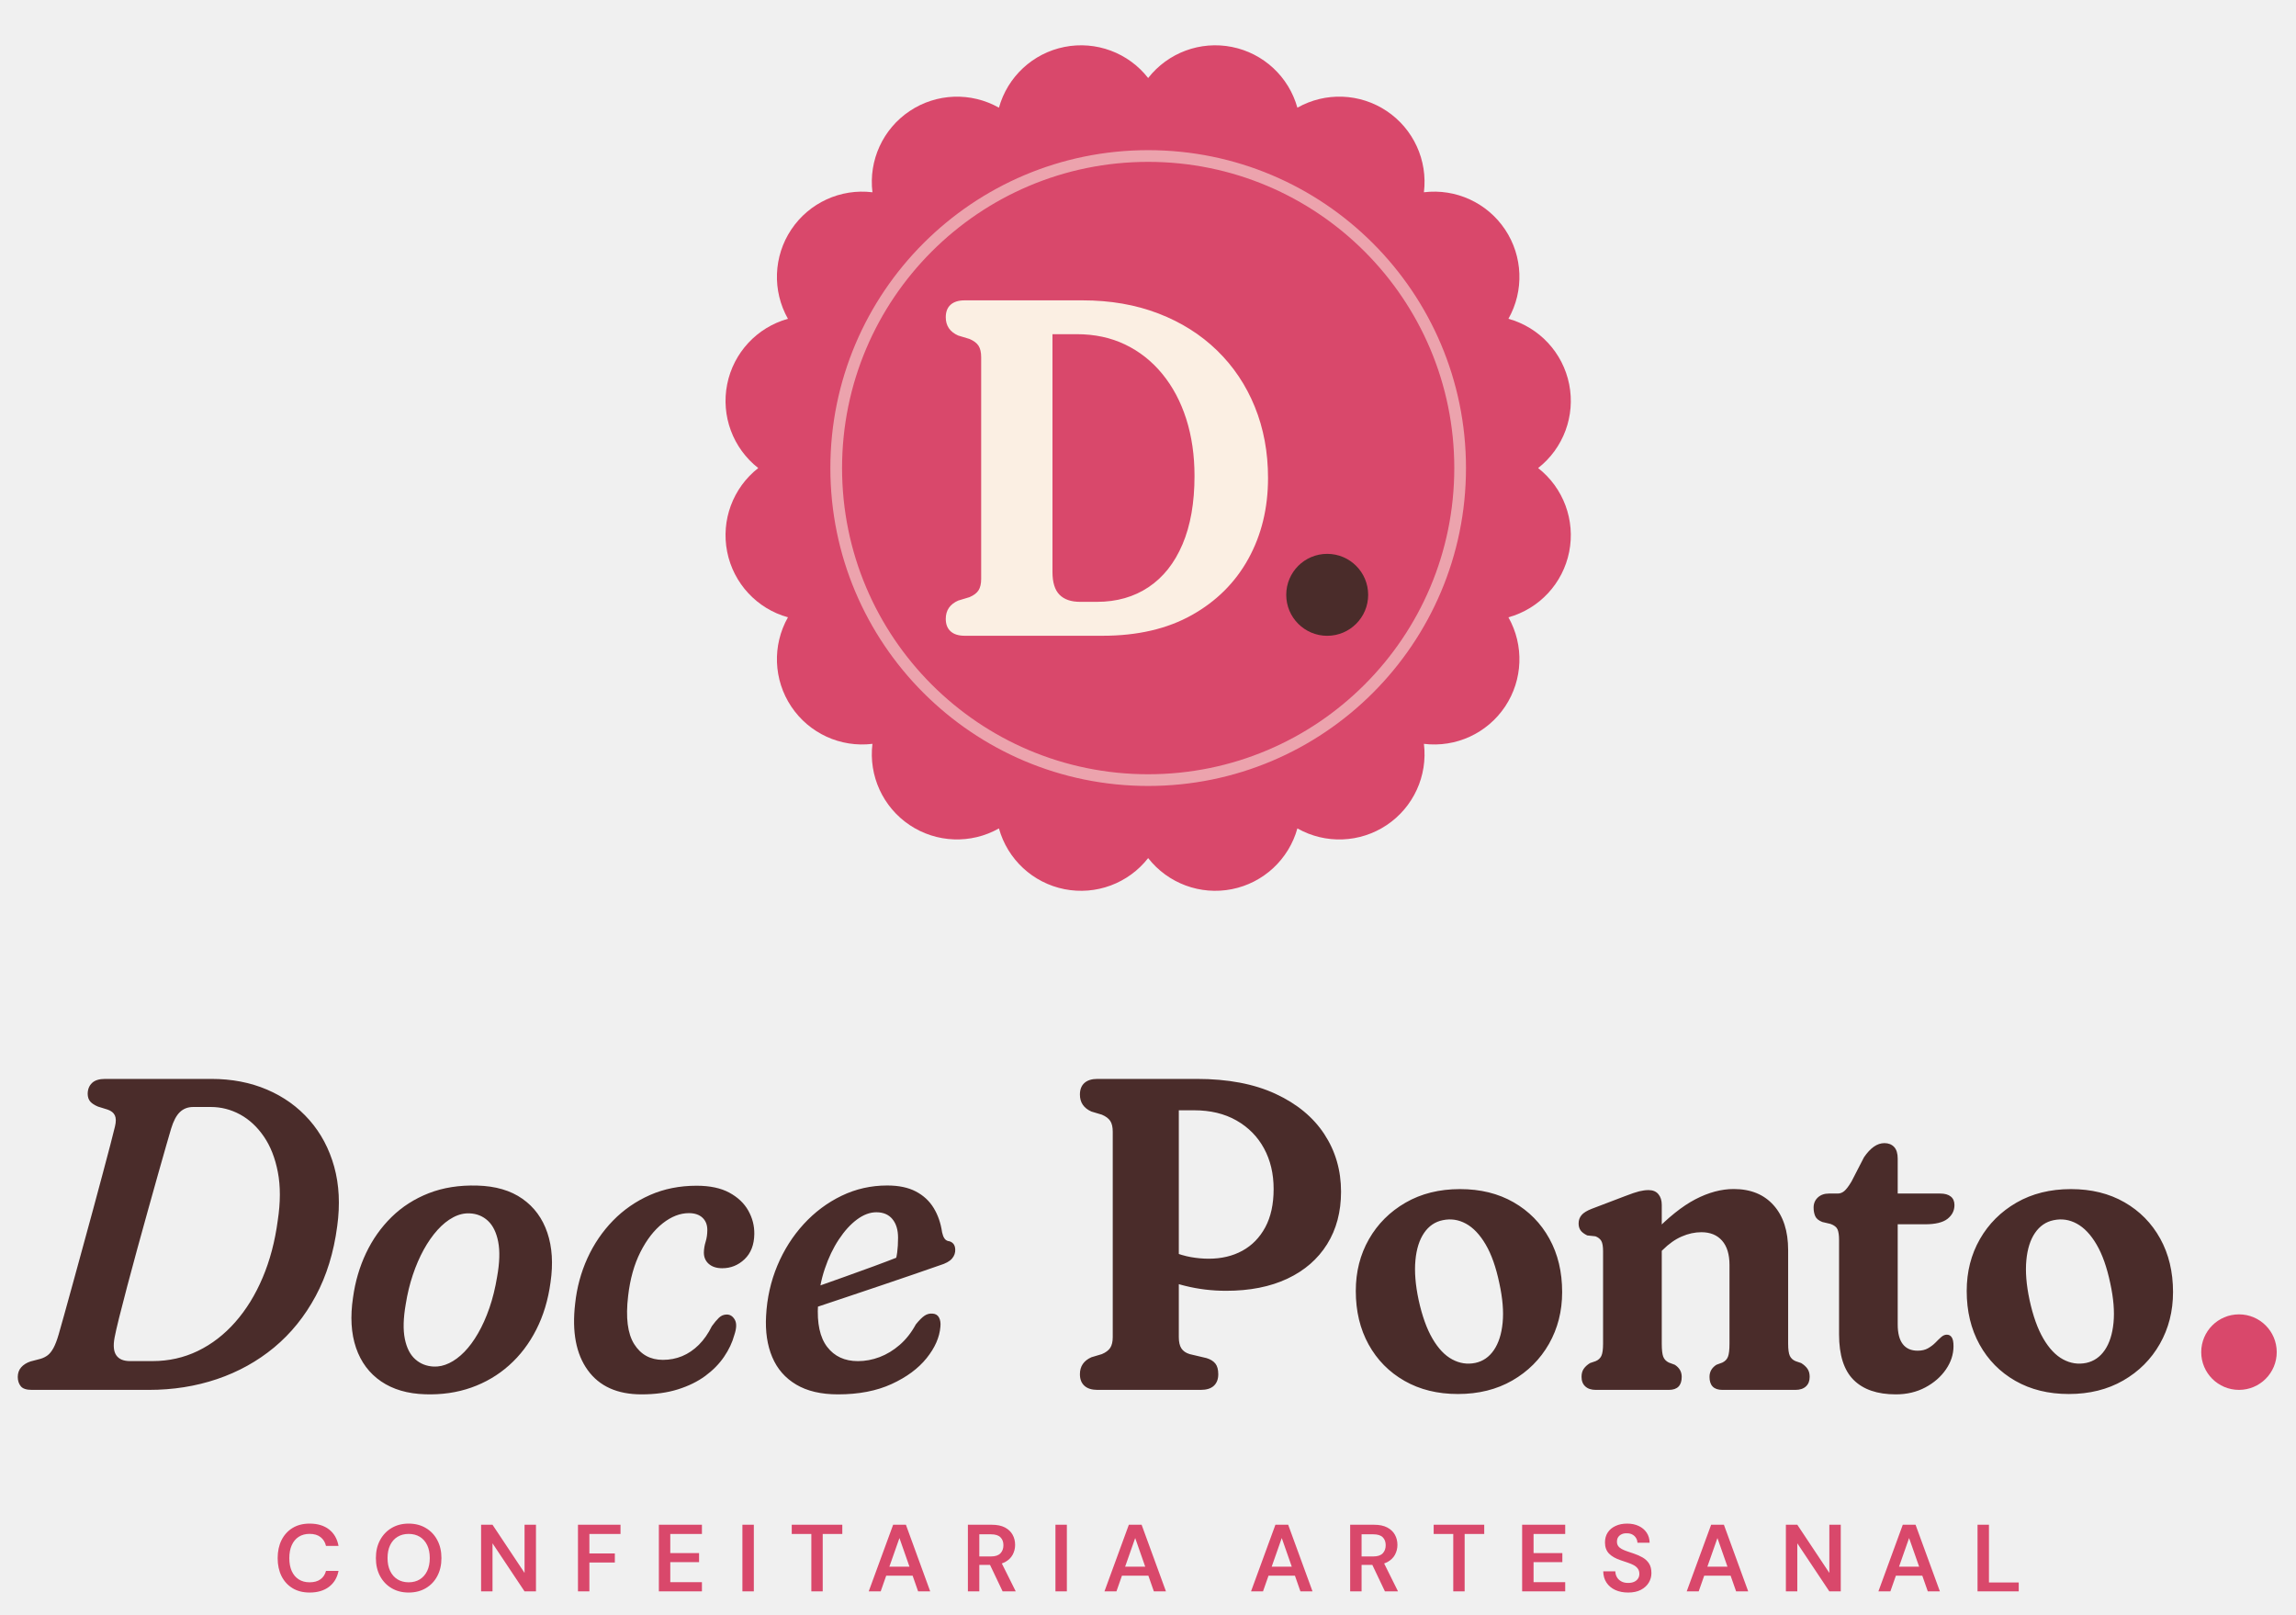
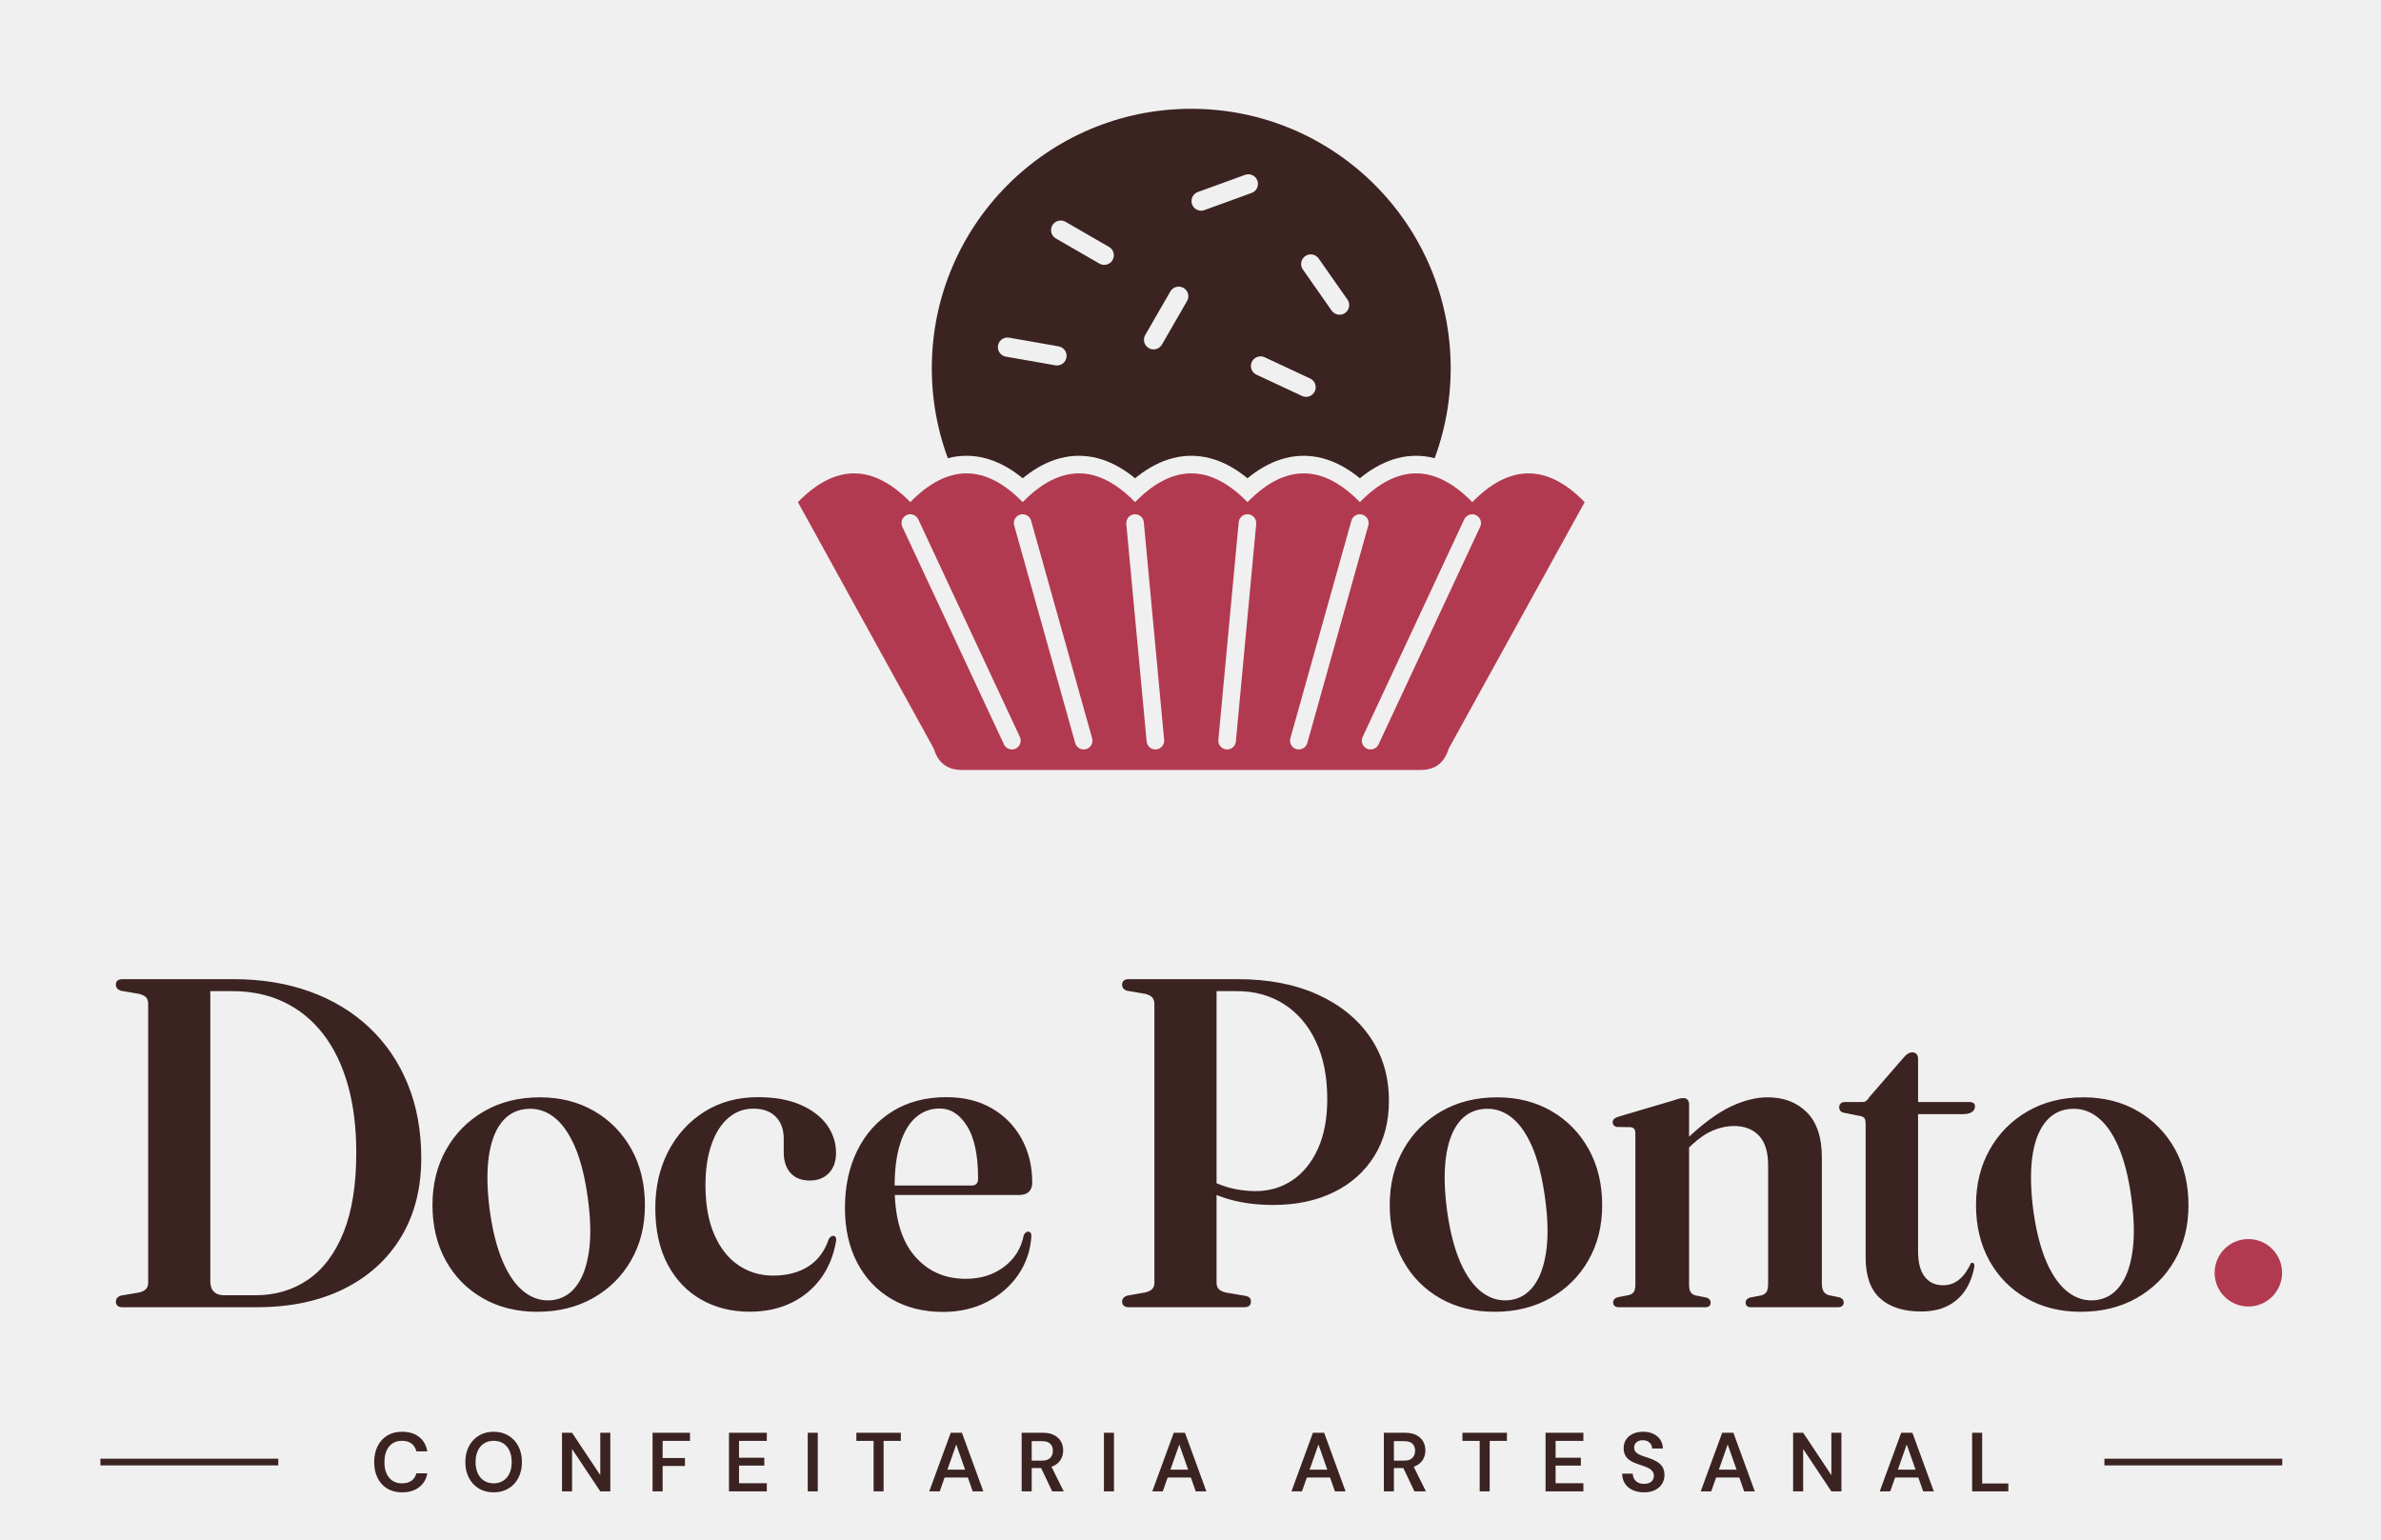
- <svg xmlns="http://www.w3.org/2000/svg" viewBox="0 0 579 407" width="579" height="407">
-   <defs />
-   <path d="M289.54 19.67A21.49 21.49 0 0 1 327.17 27.15A21.49 21.49 0 0 1 359.08 48.47A21.49 21.49 0 0 1 380.39 80.37A21.49 21.49 0 0 1 387.88 118.00A21.49 21.49 0 0 1 380.39 155.63A21.49 21.49 0 0 1 359.08 187.53A21.49 21.49 0 0 1 327.17 208.85A21.49 21.49 0 0 1 289.54 216.33A21.49 21.49 0 0 1 251.91 208.85A21.49 21.49 0 0 1 220.01 187.53A21.49 21.49 0 0 1 198.70 155.63A21.49 21.49 0 0 1 191.21 118.00A21.49 21.49 0 0 1 198.70 80.37A21.49 21.49 0 0 1 220.01 48.47A21.49 21.49 0 0 1 251.91 27.15A21.49 21.49 0 0 1 289.54 19.67Z" fill="#D9486B" />
-   <circle cx="289.544" cy="118" r="78.67" fill="none" stroke-width="2.95" stroke="#FBEFE3" stroke-opacity=".55" />
-   <path d="M238.5 156.02Q238.5 152.8 241.63 151.41L244.48 150.55Q246.09 149.87 246.76 148.83Q247.43 147.78 247.43 145.93V90.07Q247.43 88.2 246.76 87.16Q246.09 86.13 244.48 85.45L241.63 84.59Q238.5 83.2 238.5 79.98Q238.5 77.92 239.73 76.82Q240.96 75.72 243.27 75.72H273.01Q283.51 75.72 292.12 79.03Q300.73 82.34 306.92 88.36Q313.11 94.37 316.44 102.57Q319.77 110.77 319.77 120.52Q319.77 131.88 314.81 140.87Q309.85 149.86 300.54 155.07Q291.23 160.28 278.03 160.28H243.27Q240.96 160.28 239.73 159.17Q238.5 158.06 238.5 156.02ZM276.61 151.73Q284.09 151.73 289.63 148.03Q295.18 144.33 298.2 137.23Q301.23 130.12 301.23 119.99Q301.23 112.17 299.14 105.61Q297.04 99.06 293.11 94.27Q289.19 89.48 283.74 86.86Q278.3 84.25 271.55 84.25H265.41V144.2Q265.41 148.14 267.18 149.93Q268.95 151.73 272.4 151.73H276.61Z" fill="#FBEFE3" />
-   <circle cx="334.69" cy="149.96" r="10.33" fill="#4A2C2A" />
-   <path d="M4.48 347.14Q4.49 345.68 5.34 344.71Q6.19 343.74 7.69 343.23L10.25 342.56Q11.26 342.25 12.04 341.66Q12.81 341.07 13.49 339.83Q14.16 338.59 14.79 336.43Q15.27 334.77 16.19 331.47Q17.11 328.17 18.3 323.84Q19.49 319.51 20.81 314.68Q22.14 309.85 23.44 305.05Q24.74 300.26 25.87 296Q27.01 291.74 27.83 288.6Q28.65 285.45 29 283.97Q29.43 282.18 28.96 281.19Q28.49 280.19 27.12 279.73L24.71 278.98Q23.39 278.43 22.76 277.71Q22.13 276.98 22.11 275.77Q22.13 274.05 23.21 273.02Q24.29 272 26.49 272H53.29Q61.03 272 67.34 274.7Q73.66 277.4 78.02 282.37Q82.39 287.34 84.28 294.14Q86.16 300.94 85.04 309.12Q83.74 319.05 79.61 326.74Q75.48 334.43 69.13 339.7Q62.77 344.96 54.73 347.68Q46.69 350.4 37.55 350.4H8.02Q5.98 350.4 5.24 349.48Q4.49 348.56 4.48 347.14ZM38.46 343.14Q44.59 343.14 49.88 340.59Q55.17 338.03 59.32 333.32Q63.48 328.61 66.23 322.11Q68.99 315.61 70.04 307.71Q71.09 300.84 70.07 295.51Q69.05 290.19 66.54 286.53Q64.03 282.87 60.55 280.97Q57.06 279.08 53.16 279.08H48.73Q46.71 279.08 45.37 280.36Q44.03 281.63 43.14 284.58Q42.8 285.68 41.95 288.67Q41.09 291.67 39.89 295.91Q38.7 300.16 37.33 305.05Q35.96 309.95 34.6 314.92Q33.24 319.9 32.06 324.36Q30.88 328.82 30.04 332.2Q29.2 335.58 28.9 337.19Q28.32 340.27 29.34 341.7Q30.35 343.14 32.77 343.14H38.46ZM120.35 298.89Q127.28 299.08 131.74 302.22Q136.2 305.35 138.03 310.78Q139.86 316.21 138.83 323.29Q137.94 329.9 135.24 335.2Q132.55 340.5 128.38 344.21Q124.22 347.92 118.85 349.82Q113.49 351.71 107.24 351.51Q100.58 351.31 96.11 348.26Q91.64 345.21 89.78 339.79Q87.93 334.36 89.03 327.08Q89.85 321.11 92.31 315.92Q94.77 310.73 98.74 306.83Q102.72 302.93 108.14 300.81Q113.56 298.7 120.35 298.89ZM109.36 344.52Q111.29 344.61 113.27 343.66Q115.25 342.71 117.11 340.81Q118.96 338.91 120.56 336.13Q122.17 333.35 123.41 329.77Q124.65 326.19 125.36 321.89Q126.32 316.54 125.63 313.04Q124.94 309.54 123.05 307.78Q121.15 306.02 118.48 305.9Q116.37 305.79 114.3 306.89Q112.23 307.98 110.34 310.07Q108.45 312.17 106.86 315.04Q105.28 317.92 104.11 321.4Q102.94 324.89 102.32 328.78Q101.39 334.1 102.09 337.54Q102.79 340.98 104.72 342.68Q106.64 344.39 109.36 344.52ZM173.72 305.84Q170.39 305.84 167.13 308.4Q163.87 310.96 161.5 315.65Q159.13 320.34 158.4 326.72Q157.43 334.89 159.93 338.86Q162.42 342.83 167.17 342.83Q169.76 342.83 172.03 341.89Q174.31 340.94 176.22 339.05Q178.13 337.15 179.52 334.33Q180.47 333.01 181.31 332.2Q182.16 331.4 183.29 331.4Q184.55 331.4 185.3 332.71Q186.05 334.02 185.17 336.6Q184.41 339.39 182.58 342.07Q180.76 344.74 177.86 346.88Q174.96 349.01 170.95 350.27Q166.94 351.53 161.78 351.53Q152.62 351.53 148.21 345.42Q143.79 339.31 145.04 328.64Q145.69 322.58 148.13 317.21Q150.58 311.84 154.58 307.73Q158.59 303.62 163.92 301.27Q169.25 298.93 175.68 298.93Q180.69 298.93 183.91 300.67Q187.14 302.42 188.7 305.2Q190.27 307.98 190.22 311.11Q190.16 315.16 187.77 317.45Q185.37 319.73 182.13 319.73Q179.99 319.73 178.74 318.64Q177.49 317.54 177.5 315.75Q177.53 314.38 177.95 313.04Q178.36 311.69 178.37 310.15Q178.39 308.15 177.15 306.99Q175.91 305.84 173.72 305.84ZM199.5 326.64Q199.5 326.64 201.39 325.98Q203.29 325.33 206.38 324.24Q209.48 323.15 213.14 321.84Q216.8 320.53 220.38 319.22Q223.97 317.9 226.77 316.79L225.48 318.85Q226.03 317.43 226.25 315.76Q226.47 314.1 226.47 312.04Q226.47 309.07 225.05 307.35Q223.63 305.62 220.99 305.62Q218.59 305.62 216.13 307.43Q213.67 309.25 211.54 312.47Q209.4 315.69 207.99 319.89Q206.58 324.09 206.29 328.85Q205.85 335.99 208.6 339.57Q211.35 343.15 216.35 343.15Q219.11 343.15 221.82 342.13Q224.53 341.1 226.89 339.05Q229.26 337 230.95 333.89Q232.24 332.3 233.17 331.68Q234.1 331.07 235.21 331.17Q236.33 331.26 236.81 332.18Q237.29 333.1 237.15 334.47Q236.83 338.47 233.67 342.4Q230.51 346.33 224.83 348.93Q219.16 351.53 211.32 351.53Q204.93 351.53 200.78 349.06Q196.62 346.59 194.74 342.13Q192.86 337.67 193.19 331.74Q193.54 325.04 196.02 319.09Q198.51 313.15 202.67 308.61Q206.83 304.07 212.22 301.47Q217.6 298.87 223.74 298.87Q228.09 298.87 230.96 300.38Q233.84 301.89 235.45 304.54Q237.07 307.19 237.57 310.65Q237.78 311.63 238.14 312.17Q238.5 312.72 239.08 312.87Q239.84 312.96 240.34 313.48Q240.84 313.99 240.89 314.96Q240.96 316.25 240.09 317.28Q239.23 318.32 236.97 319Q234 320.04 230.13 321.37Q226.26 322.71 222.08 324.11Q217.91 325.52 213.96 326.84Q210.01 328.17 206.85 329.22Q203.68 330.28 201.79 330.9Q199.9 331.53 199.9 331.53L199.5 326.64Z" fill="#4A2C2A" />
-   <path d="M338.18 300.44Q338.18 308.04 334.67 313.67Q331.15 319.3 324.66 322.36Q318.17 325.42 309.19 325.42Q303.87 325.42 298.85 324.17Q293.83 322.93 289.94 320.69L290.89 313Q293.39 314.61 295.73 315.57Q298.07 316.53 300.35 316.93Q302.63 317.33 304.82 317.33Q309.61 317.33 313.28 315.33Q316.96 313.32 319.07 309.41Q321.18 305.5 321.18 299.76Q321.18 293.97 318.75 289.51Q316.32 285.05 311.81 282.48Q307.3 279.91 301.11 279.91H297.27V337.09Q297.27 338.94 297.92 339.94Q298.57 340.94 300.01 341.38L304.28 342.39Q305.77 342.85 306.5 343.78Q307.22 344.7 307.22 346.45Q307.22 348.34 306.1 349.37Q304.99 350.4 302.79 350.4H276.75Q274.61 350.4 273.47 349.37Q272.33 348.34 272.33 346.45Q272.33 343.46 275.23 342.17L277.87 341.38Q279.36 340.75 279.99 339.78Q280.61 338.81 280.61 337.09V285.31Q280.61 283.57 279.99 282.61Q279.36 281.65 277.87 281.02L275.23 280.23Q272.33 278.94 272.33 275.95Q272.33 274.04 273.47 273.02Q274.61 272 276.75 272H301.78Q313.54 272 321.65 275.76Q329.76 279.51 333.97 285.93Q338.18 292.35 338.18 300.44ZM368.18 299.78Q375.9 299.78 381.69 303.1Q387.48 306.42 390.71 312.26Q393.94 318.1 393.94 325.74Q393.94 332.96 390.62 338.8Q387.29 344.63 381.38 348.03Q375.46 351.44 367.66 351.44Q359.97 351.44 354.17 348.12Q348.36 344.8 345.13 338.95Q341.9 333.1 341.9 325.46Q341.9 318.2 345.22 312.4Q348.54 306.6 354.46 303.19Q360.37 299.78 368.18 299.78ZM372.04 343.6Q374.94 342.98 376.72 340.37Q378.51 337.76 378.93 333.48Q379.35 329.2 378.1 323.51Q376.84 317.46 374.65 313.74Q372.46 310.01 369.67 308.49Q366.87 306.97 363.82 307.62Q360.92 308.21 359.13 310.82Q357.34 313.43 356.94 317.72Q356.53 322 357.74 327.7Q359.05 333.72 361.23 337.46Q363.41 341.21 366.21 342.71Q369.01 344.22 372.04 343.6ZM419.06 303.75V338.71Q419.06 341.05 419.43 342.03Q419.81 343.01 420.84 343.51L422.35 344.07Q424.09 345.19 424.09 347.11Q424.09 350.4 420.84 350.4H402.41Q400.73 350.4 399.78 349.53Q398.83 348.67 398.83 347.11Q398.83 345.89 399.38 345.09Q399.92 344.29 400.97 343.64L402.4 343.15Q403.41 342.72 403.83 341.83Q404.26 340.93 404.26 338.71V315.48Q404.26 313.61 403.81 312.84Q403.36 312.07 402.33 311.68L400.27 311.46Q399.09 310.89 398.59 310.19Q398.09 309.49 398.09 308.43Q398.09 307.22 398.83 306.34Q399.56 305.46 401.42 304.74L409.85 301.53Q412.09 300.66 413.36 300.34Q414.63 300.03 415.72 300.03Q417.35 300.03 418.2 301.05Q419.06 302.07 419.06 303.75ZM417.55 316.82 414.54 313.26 416.77 310.96Q422.55 304.95 427.53 302.35Q432.52 299.76 437.2 299.76Q443.63 299.76 447.28 303.87Q450.93 307.97 450.93 315.15V338.71Q450.93 340.93 451.36 341.83Q451.79 342.73 452.79 343.15L454.22 343.64Q455.27 344.29 455.81 345.09Q456.36 345.89 456.36 347.11Q456.36 348.67 455.41 349.53Q454.46 350.4 452.78 350.4H434.35Q431.1 350.4 431.1 347.11Q431.1 345.19 432.84 344.07L434.35 343.51Q435.39 343.01 435.76 342.03Q436.14 341.05 436.14 338.71V318.92Q436.14 314.9 434.27 312.78Q432.4 310.65 429.05 310.65Q426.59 310.65 424.12 311.72Q421.64 312.78 419.28 315.13L417.55 316.82ZM461.62 308.56 459.54 308.07Q458.17 307.53 457.76 306.6Q457.35 305.67 457.35 304.43Q457.35 302.89 458.42 301.89Q459.49 300.9 461.21 300.9H463.44Q464.34 300.9 465.09 300.27Q465.84 299.64 466.9 297.88L470.05 291.77Q471.23 290.02 472.53 289.1Q473.82 288.19 475.22 288.19Q476.73 288.19 477.65 289.15Q478.56 290.12 478.56 292.1V333.91Q478.56 337.2 479.84 338.86Q481.11 340.52 483.6 340.52Q485.14 340.52 486.2 339.91Q487.27 339.3 488.06 338.5Q488.84 337.69 489.53 337.08Q490.22 336.48 490.94 336.48Q491.75 336.48 492.19 337.16Q492.64 337.84 492.63 339.41Q492.62 342.49 490.71 345.26Q488.79 348.04 485.52 349.78Q482.24 351.53 478.08 351.53Q471.08 351.53 467.42 347.87Q463.77 344.21 463.77 336.41V312.59Q463.77 310.87 463.4 309.97Q463.03 309.07 461.62 308.56ZM472.77 308.65V300.9H489.25Q491.02 300.9 491.94 301.65Q492.87 302.39 492.87 303.81Q492.87 305.89 491.13 307.27Q489.39 308.65 485.45 308.65H472.77ZM522.24 299.78Q529.96 299.78 535.74 303.1Q541.53 306.42 544.76 312.26Q547.99 318.1 547.99 325.74Q547.99 332.96 544.67 338.8Q541.35 344.63 535.44 348.03Q529.52 351.44 521.71 351.44Q514.03 351.44 508.22 348.12Q502.42 344.8 499.19 338.95Q495.96 333.1 495.96 325.46Q495.96 318.2 499.28 312.4Q502.6 306.6 508.51 303.19Q514.43 299.78 522.24 299.78ZM526.1 343.6Q528.99 342.98 530.78 340.37Q532.56 337.76 532.98 333.48Q533.4 329.2 532.16 323.51Q530.89 317.46 528.7 313.74Q526.52 310.01 523.72 308.49Q520.93 306.97 517.87 307.62Q514.98 308.21 513.19 310.82Q511.4 313.43 511 317.72Q510.59 322 511.8 327.7Q513.1 333.72 515.28 337.46Q517.47 341.21 520.26 342.71Q523.06 344.22 526.1 343.6Z" fill="#4A2C2A" />
-   <circle cx="564.62" cy="340.88" r="9.52" fill="#D9486B" />
-   <path d="M78.08 401.49Q75.58 401.49 73.78 400.4Q71.97 399.3 70.99 397.35Q70.02 395.39 70.02 392.82Q70.02 390.24 70.99 388.28Q71.97 386.32 73.78 385.21Q75.58 384.11 78.08 384.11Q81.08 384.11 82.98 385.58Q84.88 387.06 85.37 389.74H82.21Q81.88 388.33 80.84 387.52Q79.8 386.7 78.06 386.7Q76.48 386.7 75.33 387.44Q74.19 388.18 73.57 389.55Q72.96 390.92 72.96 392.82Q72.96 394.71 73.57 396.08Q74.19 397.44 75.33 398.17Q76.48 398.91 78.06 398.91Q79.8 398.91 80.83 398.14Q81.87 397.38 82.21 396.03H85.37Q84.88 398.58 82.98 400.04Q81.08 401.49 78.08 401.49ZM103.05 401.49Q100.61 401.49 98.75 400.39Q96.89 399.29 95.84 397.34Q94.79 395.38 94.79 392.8Q94.79 390.23 95.84 388.28Q96.89 386.32 98.75 385.22Q100.61 384.11 103.05 384.11Q105.52 384.11 107.38 385.22Q109.25 386.32 110.28 388.28Q111.32 390.23 111.32 392.8Q111.32 395.38 110.28 397.34Q109.25 399.29 107.38 400.39Q105.52 401.49 103.05 401.49ZM103.05 398.91Q104.67 398.91 105.87 398.17Q107.06 397.43 107.72 396.06Q108.38 394.69 108.38 392.8Q108.38 390.9 107.72 389.53Q107.06 388.17 105.87 387.44Q104.67 386.71 103.05 386.71Q101.45 386.71 100.25 387.44Q99.05 388.17 98.39 389.53Q97.73 390.9 97.73 392.8Q97.73 394.69 98.39 396.06Q99.05 397.43 100.25 398.17Q101.45 398.91 103.05 398.91ZM121.32 401.2V384.4H124.2L132.28 396.54V384.4H135.16V401.2H132.28L124.2 389.08V401.2H121.32ZM145.75 401.2V384.4H156.48V386.73H148.63V391.64H155.05V393.92H148.63V401.2H145.75ZM166.15 401.2V384.4H177.01V386.73H169.03V391.55H176.29V393.82H169.03V398.87H177.01V401.2H166.15ZM187.22 401.2V384.4H190.1V401.2H187.22ZM204.6 401.2V386.73H199.66V384.4H212.41V386.73H207.47V401.2H204.6ZM219.07 401.2 225.23 384.4H228.45L234.58 401.2H231.53L226.82 387.75L222.09 401.2H219.07ZM221.82 397.24 222.59 394.97H230.87L231.63 397.24H221.82ZM244.08 401.2V384.4H250.11Q252.11 384.4 253.42 385.08Q254.72 385.77 255.35 386.91Q255.99 388.06 255.99 389.48Q255.99 390.82 255.36 391.98Q254.73 393.13 253.42 393.83Q252.11 394.52 250.05 394.52H246.96V401.2H244.08ZM252.84 401.2 249.31 393.78H252.45L256.15 401.2H252.84ZM246.96 392.39H249.92Q251.52 392.39 252.28 391.61Q253.04 390.83 253.04 389.56Q253.04 388.3 252.29 387.56Q251.55 386.81 249.91 386.81H246.96V392.39ZM266.16 401.2V384.4H269.04V401.2H266.16ZM278.52 401.2 284.67 384.4H287.89L294.03 401.2H290.98L286.27 387.75L281.54 401.2H278.52ZM281.27 397.24 282.04 394.97H290.31L291.08 397.24H281.27ZM315.48 401.2 321.63 384.4H324.85L330.99 401.2H327.94L323.23 387.75L318.5 401.2H315.48ZM318.23 397.24 319 394.97H327.27L328.04 397.24H318.23ZM340.48 401.2V384.4H346.51Q348.52 384.4 349.82 385.08Q351.13 385.77 351.76 386.91Q352.4 388.06 352.4 389.48Q352.4 390.82 351.77 391.98Q351.14 393.13 349.83 393.83Q348.52 394.52 346.46 394.52H343.36V401.2H340.48ZM349.25 401.2 345.72 393.78H348.86L352.55 401.2H349.25ZM343.36 392.39H346.33Q347.93 392.39 348.69 391.61Q349.44 390.83 349.44 389.56Q349.44 388.3 348.7 387.56Q347.96 386.81 346.32 386.81H343.36V392.39ZM366.48 401.2V386.73H361.54V384.4H374.29V386.73H369.35V401.2H366.48ZM383.85 401.2V384.4H394.71V386.73H386.73V391.55H393.99V393.82H386.73V398.87H394.71V401.2H383.85ZM410.59 401.49Q408.76 401.49 407.34 400.85Q405.93 400.2 405.13 399Q404.33 397.8 404.3 396.14H407.35Q407.37 396.97 407.76 397.63Q408.14 398.29 408.86 398.68Q409.57 399.07 410.58 399.07Q411.44 399.07 412.08 398.79Q412.72 398.5 413.06 397.99Q413.41 397.48 413.41 396.79Q413.41 396 413.03 395.48Q412.66 394.96 412.02 394.6Q411.37 394.25 410.53 393.97Q409.69 393.69 408.76 393.37Q406.76 392.71 405.75 391.66Q404.74 390.61 404.74 388.87Q404.74 387.4 405.44 386.34Q406.14 385.28 407.41 384.7Q408.67 384.11 410.32 384.11Q412 384.11 413.25 384.71Q414.51 385.3 415.24 386.38Q415.97 387.46 416 388.93H412.92Q412.91 388.32 412.59 387.78Q412.28 387.23 411.69 386.89Q411.1 386.55 410.27 386.55Q409.55 386.52 408.99 386.77Q408.42 387.02 408.09 387.49Q407.76 387.96 407.76 388.66Q407.76 389.32 408.07 389.76Q408.38 390.2 408.95 390.51Q409.52 390.82 410.28 391.08Q411.05 391.35 411.96 391.65Q413.21 392.06 414.23 392.65Q415.25 393.24 415.85 394.17Q416.45 395.1 416.45 396.6Q416.45 397.89 415.78 399Q415.11 400.11 413.81 400.8Q412.51 401.49 410.59 401.49ZM425.35 401.2 431.51 384.4H434.73L440.86 401.2H437.81L433.1 387.75L428.37 401.2H425.35ZM428.1 397.24 428.87 394.97H437.15L437.91 397.24H428.1ZM450.36 401.2V384.4H453.24L461.32 396.54V384.4H464.2V401.2H461.32L453.24 389.08V401.2H450.36ZM473.69 401.2 479.84 384.4H483.06L489.2 401.2H486.15L481.43 387.75L476.71 401.2H473.69ZM476.43 397.24 477.21 394.97H485.48L486.25 397.24H476.43ZM498.69 401.2V384.4H501.57V398.95H509.08V401.2H498.69Z" fill="#D9486B" />
+ <svg xmlns="http://www.w3.org/2000/svg" viewBox="-4 -4 569 368" width="569" height="368">
+   <defs>
+     <mask id="mvpos" maskUnits="userSpaceOnUse" x="-19.32" y="-200" width="600" height="600">
+       <rect x="-19.32" y="-200" width="600" height="600" fill="#fff" />
+       <path d="M186.68 116.00 q13.43 -13.75 26.86 0 q13.43 -13.75 26.86 0 q13.43 -13.75 26.86 0 q13.43 -13.75 26.86 0 q13.43 -13.75 26.86 0 q13.43 -13.75 26.86 0 q13.43 -13.75 26.86 0 L342.22 174.88 Q340.68 180.00 335.56 180.00 L225.80 180.00 Q220.68 180.00 219.14 174.88 Z" fill="#000" stroke="#000" stroke-width="8.40" stroke-linejoin="round" />
+       <path d="M249.48 51.00 L259.88 57.00M283.04 44.05 L294.32 39.95M309.24 59.09 L316.12 68.91M271.68 77.20 L277.68 66.80M236.77 78.96 L248.59 81.04M297.24 83.46 L308.12 88.54" stroke="#000" stroke-width="4.60" stroke-linecap="round" />
+     </mask>
+     <mask id="cvpos" maskUnits="userSpaceOnUse" x="-19.32" y="-200" width="600" height="600">
+       <rect x="-19.32" y="-200" width="600" height="600" fill="#fff" />
+       <path d="M213.54 121.00 L237.82 173.00 M240.39 121.00 L254.97 173.00 M267.25 121.00 L272.11 173.00 M294.11 121.00 L289.25 173.00 M320.97 121.00 L306.39 173.00 M347.82 121.00 L323.54 173.00" stroke="#000" stroke-width="4.20" stroke-linecap="round" />
+     </mask>
+   </defs>
+   <circle cx="280.68" cy="84.00" r="62.00" fill="#3B2321" mask="url(#mvpos)" />
+   <path d="M186.68 116.00 q13.43 -13.75 26.86 0 q13.43 -13.75 26.86 0 q13.43 -13.75 26.86 0 q13.43 -13.75 26.86 0 q13.43 -13.75 26.86 0 q13.43 -13.75 26.86 0 q13.43 -13.75 26.86 0 L342.22 174.88 Q340.68 180.00 335.56 180.00 L225.80 180.00 Q220.68 180.00 219.14 174.88 Z" fill="#B23A50" mask="url(#cvpos)" />
+   <path d="M23.69 307.08Q23.69 306 24.91 305.62L29.27 304.87Q30.43 304.58 30.92 304.04Q31.41 303.51 31.41 302.54V235.95Q31.41 234.9 30.92 234.36Q30.43 233.82 29.27 233.53L24.87 232.76Q23.69 232.36 23.69 231.3Q23.69 230.65 24.1 230.33Q24.51 230 25.25 230H51.83Q61.85 230 70.08 232.98Q78.31 235.96 84.26 241.57Q90.21 247.18 93.44 255.07Q96.67 262.96 96.67 272.77Q96.67 283.67 91.82 291.67Q86.97 299.67 78.16 304.03Q69.34 308.4 57.36 308.4H25.25Q24.48 308.4 24.09 308.05Q23.69 307.7 23.69 307.08ZM57.04 305.54Q64.13 305.54 69.56 301.85Q74.99 298.16 78.07 290.59Q81.14 283.03 81.14 271.45Q81.14 262.39 79.11 255.22Q77.07 248.06 73.2 243.07Q69.32 238.08 63.85 235.47Q58.38 232.86 51.51 232.86H46.26V302.15Q46.26 303.85 47.11 304.69Q47.96 305.54 49.57 305.54H57.04ZM124.98 258.24Q132.35 258.24 138.01 261.53Q143.67 264.82 146.9 270.63Q150.12 276.44 150.12 284.04Q150.12 291.46 146.82 297.2Q143.52 302.95 137.72 306.22Q131.93 309.49 124.39 309.49Q117.02 309.49 111.38 306.25Q105.73 303.02 102.54 297.27Q99.35 291.52 99.35 283.98Q99.35 276.52 102.62 270.73Q105.88 264.93 111.66 261.59Q117.44 258.24 124.98 258.24ZM128.05 306.7Q131.52 306.27 133.75 303.31Q135.98 300.36 136.74 295.07Q137.5 289.78 136.48 282.37Q135.46 274.78 133.32 269.89Q131.17 265 128.15 262.8Q125.13 260.59 121.46 261.05Q117.89 261.49 115.66 264.49Q113.44 267.49 112.76 272.77Q112.08 278.06 113.06 285.4Q114.1 292.84 116.26 297.74Q118.43 302.64 121.46 304.88Q124.49 307.13 128.05 306.7ZM195.79 271.53Q195.79 274.56 194.09 276.34Q192.4 278.12 189.52 278.12Q186.57 278.12 184.93 276.33Q183.29 274.54 183.29 271.32V268.1Q183.29 264.79 181.37 262.86Q179.45 260.94 176.04 260.94Q172.62 260.94 170.03 263.18Q167.44 265.43 166.02 269.53Q164.59 273.63 164.59 279.24Q164.59 286.24 166.71 291.07Q168.82 295.9 172.48 298.37Q176.14 300.84 180.76 300.84Q185.77 300.84 189.2 298.63Q192.63 296.41 194.06 292.09Q194.39 291.63 194.64 291.47Q194.89 291.31 195.16 291.34Q195.51 291.36 195.69 291.65Q195.88 291.93 195.82 292.47Q194.97 297.63 192.21 301.44Q189.44 305.25 185.1 307.36Q180.76 309.47 175.13 309.47Q168.66 309.47 163.56 306.57Q158.46 303.67 155.53 298.13Q152.6 292.59 152.6 284.69Q152.6 277.17 155.68 271.19Q158.77 265.21 164.3 261.7Q169.83 258.2 177.15 258.2Q183.1 258.2 187.25 260Q191.4 261.79 193.6 264.81Q195.79 267.84 195.79 271.53ZM242.68 278.62Q242.68 280.02 241.9 280.79Q241.13 281.57 239.63 281.57H206.63V279.32H228.16Q229.74 279.32 229.74 277.66Q229.74 269.29 227.1 265.1Q224.47 260.91 220.56 260.91Q217.31 260.91 214.89 263Q212.48 265.08 211.14 269.24Q209.79 273.39 209.79 279.59Q209.79 290.52 214.5 296.07Q219.2 301.61 226.78 301.61Q232.15 301.61 235.96 298.74Q239.76 295.86 240.67 291.12Q240.94 290.67 241.21 290.5Q241.47 290.33 241.7 290.33Q242.04 290.33 242.27 290.6Q242.5 290.86 242.47 291.47Q242.15 296.5 239.36 300.6Q236.58 304.69 231.93 307.1Q227.28 309.52 221.33 309.52Q214.32 309.52 209.05 306.43Q203.78 303.35 200.85 297.75Q197.92 292.15 197.92 284.69Q197.92 276.93 200.87 270.95Q203.82 264.98 209.27 261.59Q214.73 258.2 222.18 258.2Q228.42 258.2 233.01 260.86Q237.61 263.52 240.14 268.13Q242.68 272.75 242.68 278.62ZM327.92 259.06Q327.92 266.64 324.45 272.24Q320.98 277.85 314.76 280.9Q308.55 283.96 300.29 283.96Q294.52 283.96 289.84 282.64Q285.16 281.32 281.36 278.68L281.79 276.02Q284.35 277.77 286.77 278.79Q289.19 279.81 291.52 280.23Q293.85 280.65 296.03 280.65Q300.97 280.65 304.83 278.07Q308.69 275.48 310.94 270.56Q313.18 265.64 313.18 258.66Q313.18 250.58 310.43 244.82Q307.69 239.05 302.81 235.95Q297.94 232.86 291.59 232.86H286.73V302.55Q286.73 303.53 287.26 304.07Q287.79 304.62 288.9 304.88L293.73 305.7Q294.34 305.85 294.64 306.16Q294.94 306.47 294.94 307.08Q294.94 307.69 294.55 308.05Q294.16 308.4 293.38 308.4H265.76Q264.99 308.4 264.57 308.05Q264.16 307.69 264.16 307.06Q264.16 306.04 265.4 305.62L269.74 304.86Q270.87 304.56 271.37 304.02Q271.87 303.47 271.87 302.6V235.95Q271.87 234.99 271.38 234.4Q270.89 233.82 269.81 233.54L265.31 232.76Q264.16 232.37 264.16 231.34Q264.16 230.68 264.56 230.34Q264.97 230 265.73 230H291.77Q302.79 230 310.91 233.69Q319.02 237.38 323.47 243.92Q327.92 250.47 327.92 259.06ZM353.74 258.24Q361.11 258.24 366.77 261.53Q372.43 264.82 375.66 270.63Q378.88 276.44 378.88 284.04Q378.88 291.46 375.58 297.2Q372.28 302.95 366.48 306.22Q360.69 309.49 353.15 309.49Q345.78 309.49 340.14 306.25Q334.49 303.02 331.3 297.27Q328.11 291.52 328.11 283.98Q328.11 276.52 331.38 270.73Q334.64 264.93 340.42 261.59Q346.2 258.24 353.74 258.24ZM356.81 306.7Q360.28 306.27 362.51 303.31Q364.74 300.36 365.5 295.07Q366.26 289.78 365.24 282.37Q364.22 274.78 362.08 269.89Q359.93 265 356.91 262.8Q353.89 260.59 350.22 261.05Q346.65 261.49 344.42 264.49Q342.2 267.49 341.52 272.77Q340.84 278.06 341.82 285.4Q342.86 292.84 345.02 297.74Q347.19 302.64 350.22 304.88Q353.25 307.13 356.81 306.7ZM399.65 259.91V303Q399.65 304.17 400 304.75Q400.34 305.34 401.17 305.58L403.89 306.11Q404.8 306.48 404.8 307.26Q404.8 308.4 403.57 308.4H382.77Q382.2 308.4 381.85 308.09Q381.5 307.79 381.5 307.26Q381.5 306.84 381.73 306.54Q381.97 306.25 382.48 306.04L385.28 305.49Q386.12 305.27 386.47 304.7Q386.81 304.14 386.81 303.03V266.94Q386.81 266.18 386.56 265.83Q386.32 265.48 385.72 265.37L382.36 265.32Q381.84 265.16 381.62 264.89Q381.39 264.61 381.39 264.21Q381.39 263.74 381.69 263.44Q381.99 263.14 382.65 262.9L395.91 258.98Q396.89 258.63 397.38 258.53Q397.86 258.42 398.3 258.42Q398.97 258.42 399.31 258.84Q399.65 259.25 399.65 259.91ZM398.43 271.33 397.21 269.94 399.27 268Q404.96 262.65 409.61 260.45Q414.26 258.24 418.43 258.24Q424.22 258.24 427.8 261.83Q431.38 265.42 431.38 272.62V302.76Q431.38 304.02 431.82 304.67Q432.25 305.32 433.19 305.56L435.62 306.04Q436.12 306.23 436.36 306.53Q436.6 306.82 436.6 307.26Q436.6 307.79 436.25 308.09Q435.91 308.4 435.28 308.4H414.42Q413.16 308.4 413.16 307.26Q413.16 306.48 414.1 306.11L416.89 305.58Q417.88 305.32 418.21 304.65Q418.54 303.98 418.54 302.76V274.54Q418.54 269.7 416.35 267.4Q414.16 265.09 410.38 265.09Q407.89 265.09 405.36 266.16Q402.82 267.23 400.3 269.61L398.43 271.33ZM440.67 262.73 436.52 261.9Q435.91 261.7 435.71 261.36Q435.52 261.02 435.52 260.56Q435.52 260.05 435.89 259.7Q436.26 259.36 436.82 259.36H441.04Q441.58 259.36 441.96 259.1Q442.33 258.84 442.77 258.13L450.79 248.89Q451.32 248.22 451.87 247.85Q452.43 247.49 453 247.49Q453.62 247.49 454 247.89Q454.37 248.29 454.37 249.12V294.97Q454.37 299.09 455.96 301.12Q457.54 303.15 460.35 303.15Q461.58 303.15 462.58 302.75Q463.57 302.35 464.38 301.63Q465.19 300.92 465.84 299.96Q466.49 299 467 297.89Q467.31 297.66 467.6 297.86Q467.89 298.07 467.81 298.77Q467.19 302.09 465.56 304.48Q463.93 306.86 461.32 308.14Q458.71 309.42 455.13 309.42Q448.75 309.42 445.29 306.27Q441.84 303.13 441.84 296.55V264.63Q441.84 263.8 441.63 263.35Q441.42 262.91 440.67 262.73ZM449.98 262.26 450.24 259.36H466.6Q467.29 259.36 467.63 259.62Q467.97 259.89 467.97 260.44Q467.97 261.21 467.25 261.74Q466.53 262.26 465.01 262.26H449.98ZM493.85 258.24Q501.23 258.24 506.88 261.53Q512.54 264.82 515.77 270.63Q518.99 276.44 518.99 284.04Q518.99 291.46 515.69 297.2Q512.39 302.95 506.59 306.22Q500.8 309.49 493.26 309.49Q485.9 309.49 480.25 306.25Q474.6 303.02 471.41 297.27Q468.22 291.52 468.22 283.98Q468.22 276.52 471.49 270.73Q474.75 264.93 480.53 261.59Q486.31 258.24 493.85 258.24ZM496.92 306.7Q500.39 306.27 502.62 303.31Q504.86 300.36 505.61 295.07Q506.37 289.78 505.36 282.37Q504.33 274.78 502.19 269.89Q500.04 265 497.02 262.8Q494 260.59 490.33 261.05Q486.76 261.49 484.54 264.49Q482.31 267.49 481.63 272.77Q480.96 278.06 481.93 285.4Q482.97 292.84 485.13 297.74Q487.3 302.64 490.33 304.88Q493.36 307.13 496.92 306.7Z" fill="#3B2321" />
+   <circle cx="533.30" cy="300.17" r="8.06" fill="#B23A50" />
+   <path d="M92.07 352.64Q90.02 352.64 88.52 351.73Q87.03 350.82 86.23 349.19Q85.42 347.56 85.42 345.42Q85.42 343.26 86.23 341.63Q87.03 340 88.52 339.08Q90.02 338.16 92.07 338.16Q94.57 338.16 96.14 339.39Q97.72 340.61 98.12 342.85H95.51Q95.22 341.68 94.36 341Q93.49 340.32 92.06 340.32Q90.76 340.32 89.82 340.93Q88.88 341.55 88.37 342.69Q87.87 343.83 87.87 345.42Q87.87 346.99 88.37 348.13Q88.88 349.27 89.82 349.88Q90.76 350.49 92.06 350.49Q93.49 350.49 94.35 349.85Q95.22 349.21 95.51 348.09H98.12Q97.72 350.22 96.14 351.43Q94.57 352.64 92.07 352.64ZM113.96 352.64Q111.97 352.64 110.44 351.73Q108.92 350.81 108.06 349.18Q107.2 347.55 107.2 345.4Q107.2 343.26 108.06 341.63Q108.92 340 110.44 339.08Q111.97 338.16 113.96 338.16Q115.99 338.16 117.51 339.08Q119.04 340 119.88 341.63Q120.73 343.26 120.73 345.4Q120.73 347.55 119.88 349.18Q119.04 350.81 117.51 351.73Q115.99 352.64 113.96 352.64ZM113.97 350.49Q115.28 350.49 116.25 349.87Q117.22 349.26 117.75 348.12Q118.28 346.98 118.28 345.4Q118.28 343.82 117.75 342.68Q117.22 341.54 116.25 340.93Q115.28 340.32 113.97 340.32Q112.67 340.32 111.7 340.93Q110.72 341.54 110.19 342.68Q109.65 343.82 109.65 345.4Q109.65 346.98 110.19 348.12Q110.72 349.26 111.7 349.87Q112.67 350.49 113.97 350.49ZM130.31 352.4V338.4H132.71L139.45 348.53V338.4H141.85V352.4H139.45L132.71 342.29V352.4H130.31ZM151.95 352.4V338.4H160.89V340.34H154.35V344.44H159.69V346.33H154.35V352.4H151.95ZM170.21 352.4V338.4H179.25V340.34H172.61V344.36H178.65V346.25H172.61V350.46H179.25V352.4H170.21ZM189.03 352.4V338.4H191.43V352.4H189.03ZM204.77 352.4V340.34H200.65V338.4H211.28V340.34H207.16V352.4H204.77ZM218.07 352.4 223.2 338.4H225.88L230.99 352.4H228.45L224.52 341.2L220.58 352.4H218.07ZM220.35 349.1 221 347.21H227.89L228.53 349.1H220.35ZM240.15 352.4V338.4H245.17Q246.84 338.4 247.93 338.97Q249.01 339.54 249.54 340.49Q250.07 341.45 250.07 342.63Q250.07 343.75 249.55 344.71Q249.03 345.67 247.93 346.25Q246.84 346.84 245.12 346.84H242.55V352.4H240.15ZM247.45 352.4 244.51 346.21H247.12L250.2 352.4H247.45ZM242.55 345.06H245.02Q246.35 345.06 246.98 344.41Q247.61 343.76 247.61 342.7Q247.61 341.65 246.99 341.03Q246.38 340.41 245.01 340.41H242.55V345.06ZM259.81 352.4V338.4H262.21V352.4H259.81ZM271.37 352.4 276.5 338.4H279.18L284.29 352.4H281.75L277.82 341.2L273.88 352.4H271.37ZM273.65 349.1 274.3 347.21H281.19L281.83 349.1H273.65ZM304.63 352.4 309.76 338.4H312.44L317.55 352.4H315.01L311.08 341.2L307.14 352.4H304.63ZM306.91 349.1 307.56 347.21H314.45L315.09 349.1H306.91ZM326.71 352.4V338.4H331.73Q333.4 338.4 334.49 338.97Q335.57 339.54 336.1 340.49Q336.63 341.45 336.63 342.63Q336.63 343.75 336.11 344.71Q335.59 345.67 334.49 346.25Q333.4 346.84 331.68 346.84H329.11V352.4H326.71ZM334.01 352.4 331.07 346.21H333.68L336.76 352.4H334.01ZM329.11 345.06H331.58Q332.91 345.06 333.54 344.41Q334.17 343.76 334.17 342.7Q334.17 341.65 333.55 341.03Q332.94 340.41 331.57 340.41H329.11V345.06ZM349.61 352.4V340.34H345.49V338.4H356.12V340.34H352V352.4H349.61ZM365.35 352.4V338.4H374.39V340.34H367.75V344.36H373.79V346.25H367.75V350.46H374.39V352.4H365.35ZM388.88 352.64Q387.36 352.64 386.18 352.1Q385.01 351.57 384.34 350.57Q383.68 349.57 383.65 348.18H386.19Q386.2 348.87 386.53 349.42Q386.85 349.98 387.44 350.3Q388.04 350.62 388.88 350.62Q389.6 350.62 390.13 350.39Q390.66 350.15 390.95 349.72Q391.24 349.3 391.24 348.72Q391.24 348.09 390.94 347.66Q390.64 347.23 390.11 346.93Q389.58 346.63 388.89 346.39Q388.2 346.15 387.42 345.89Q385.71 345.35 384.86 344.46Q384.01 343.57 384.01 342.12Q384.01 340.9 384.6 340.02Q385.18 339.13 386.23 338.65Q387.29 338.16 388.66 338.16Q390.06 338.16 391.11 338.66Q392.16 339.15 392.76 340.05Q393.37 340.95 393.39 342.17H390.83Q390.82 341.67 390.56 341.21Q390.3 340.76 389.81 340.47Q389.32 340.19 388.62 340.19Q388.02 340.17 387.55 340.38Q387.08 340.58 386.8 340.98Q386.53 341.37 386.53 341.95Q386.53 342.5 386.79 342.87Q387.05 343.24 387.52 343.49Q388 343.75 388.63 343.97Q389.27 344.19 390.03 344.44Q391.07 344.79 391.92 345.28Q392.77 345.77 393.27 346.54Q393.77 347.32 393.77 348.57Q393.77 349.64 393.21 350.57Q392.65 351.5 391.57 352.07Q390.49 352.64 388.88 352.64ZM402.43 352.4 407.56 338.4H410.24L415.35 352.4H412.81L408.88 341.2L404.94 352.4H402.43ZM404.71 349.1 405.36 347.21H412.25L412.89 349.1H404.71ZM424.51 352.4V338.4H426.91L433.65 348.53V338.4H436.05V352.4H433.65L426.91 342.29V352.4H424.51ZM445.21 352.4 450.34 338.4H453.02L458.13 352.4H455.59L451.66 341.2L447.72 352.4H445.21ZM447.49 349.1 448.14 347.21H455.03L455.67 349.1H447.49ZM467.29 352.4V338.4H469.69V350.52H475.94V352.4H467.29Z" fill="#3B2321" />
+   <path d="M20.0 345.4H62.5M498.9 345.4H541.4" stroke="#3B2321" stroke-width="1.6" />
</svg>
